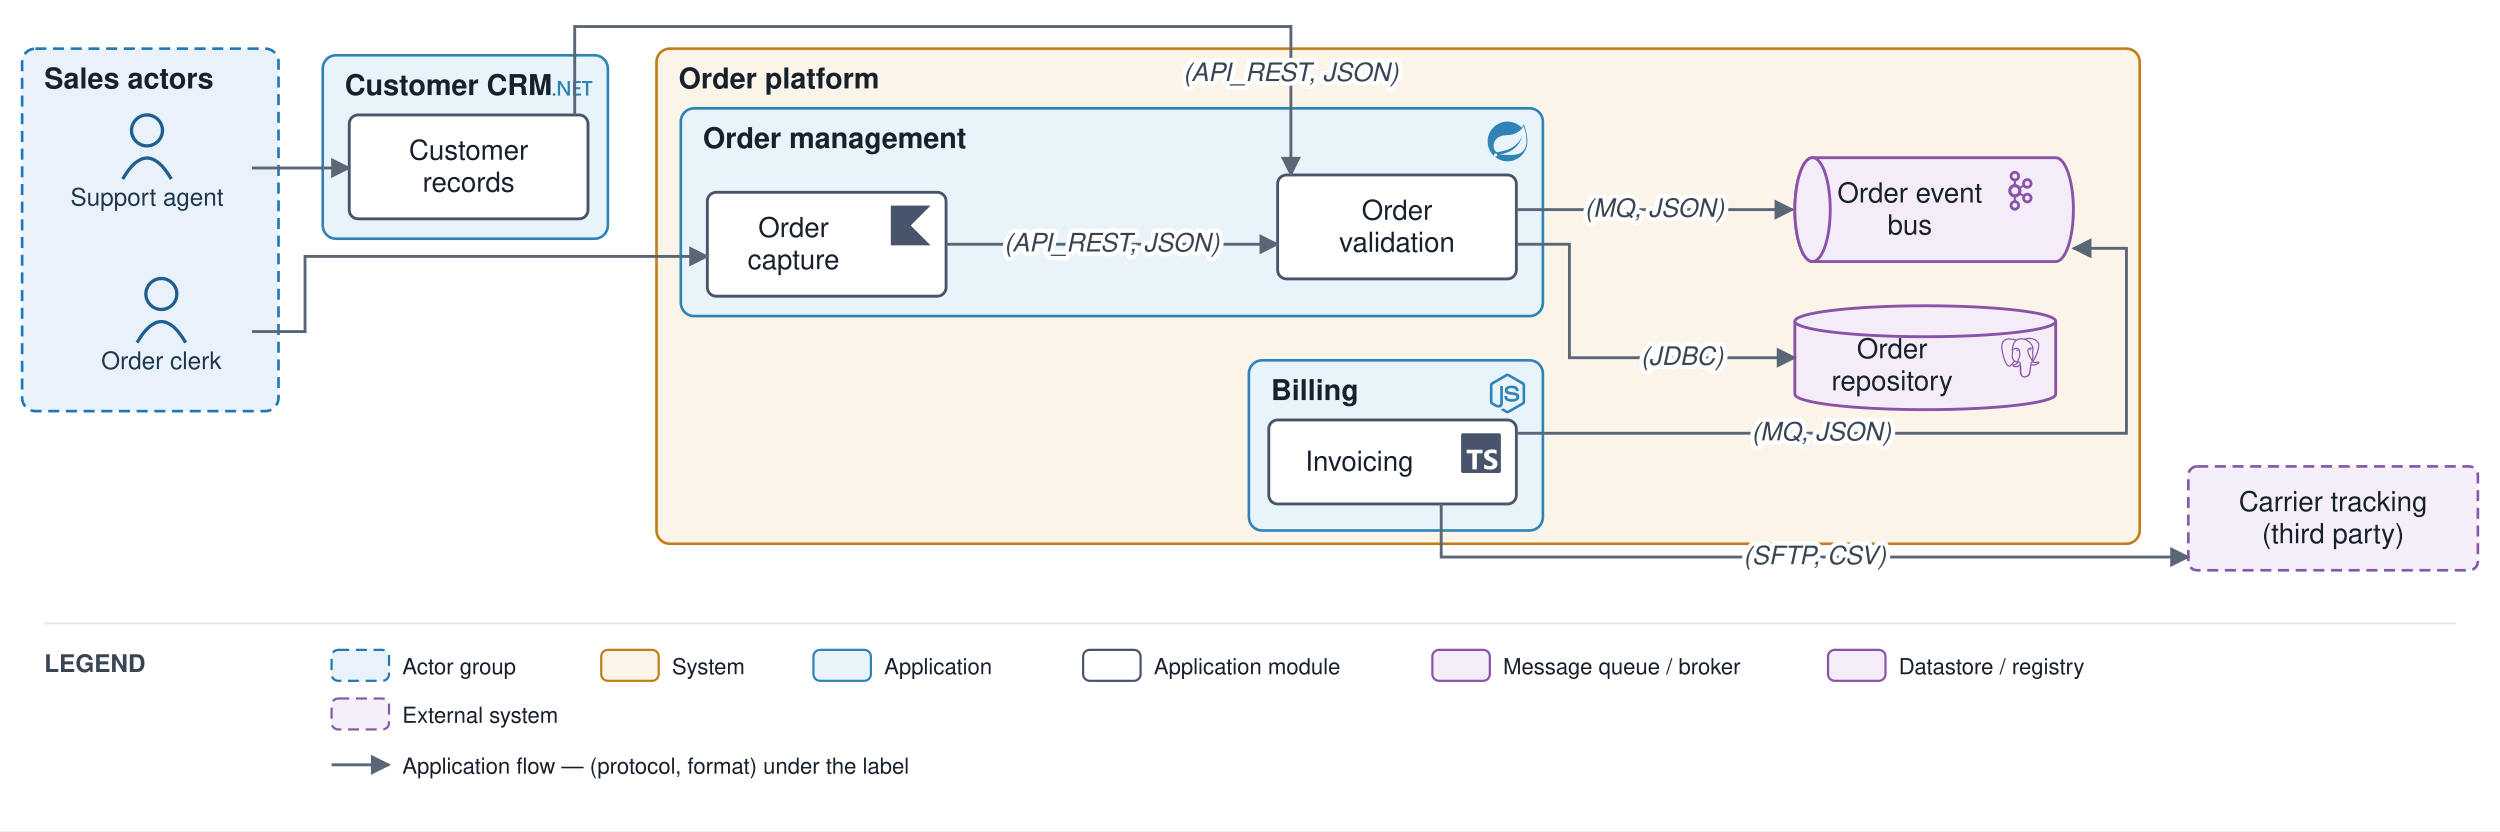
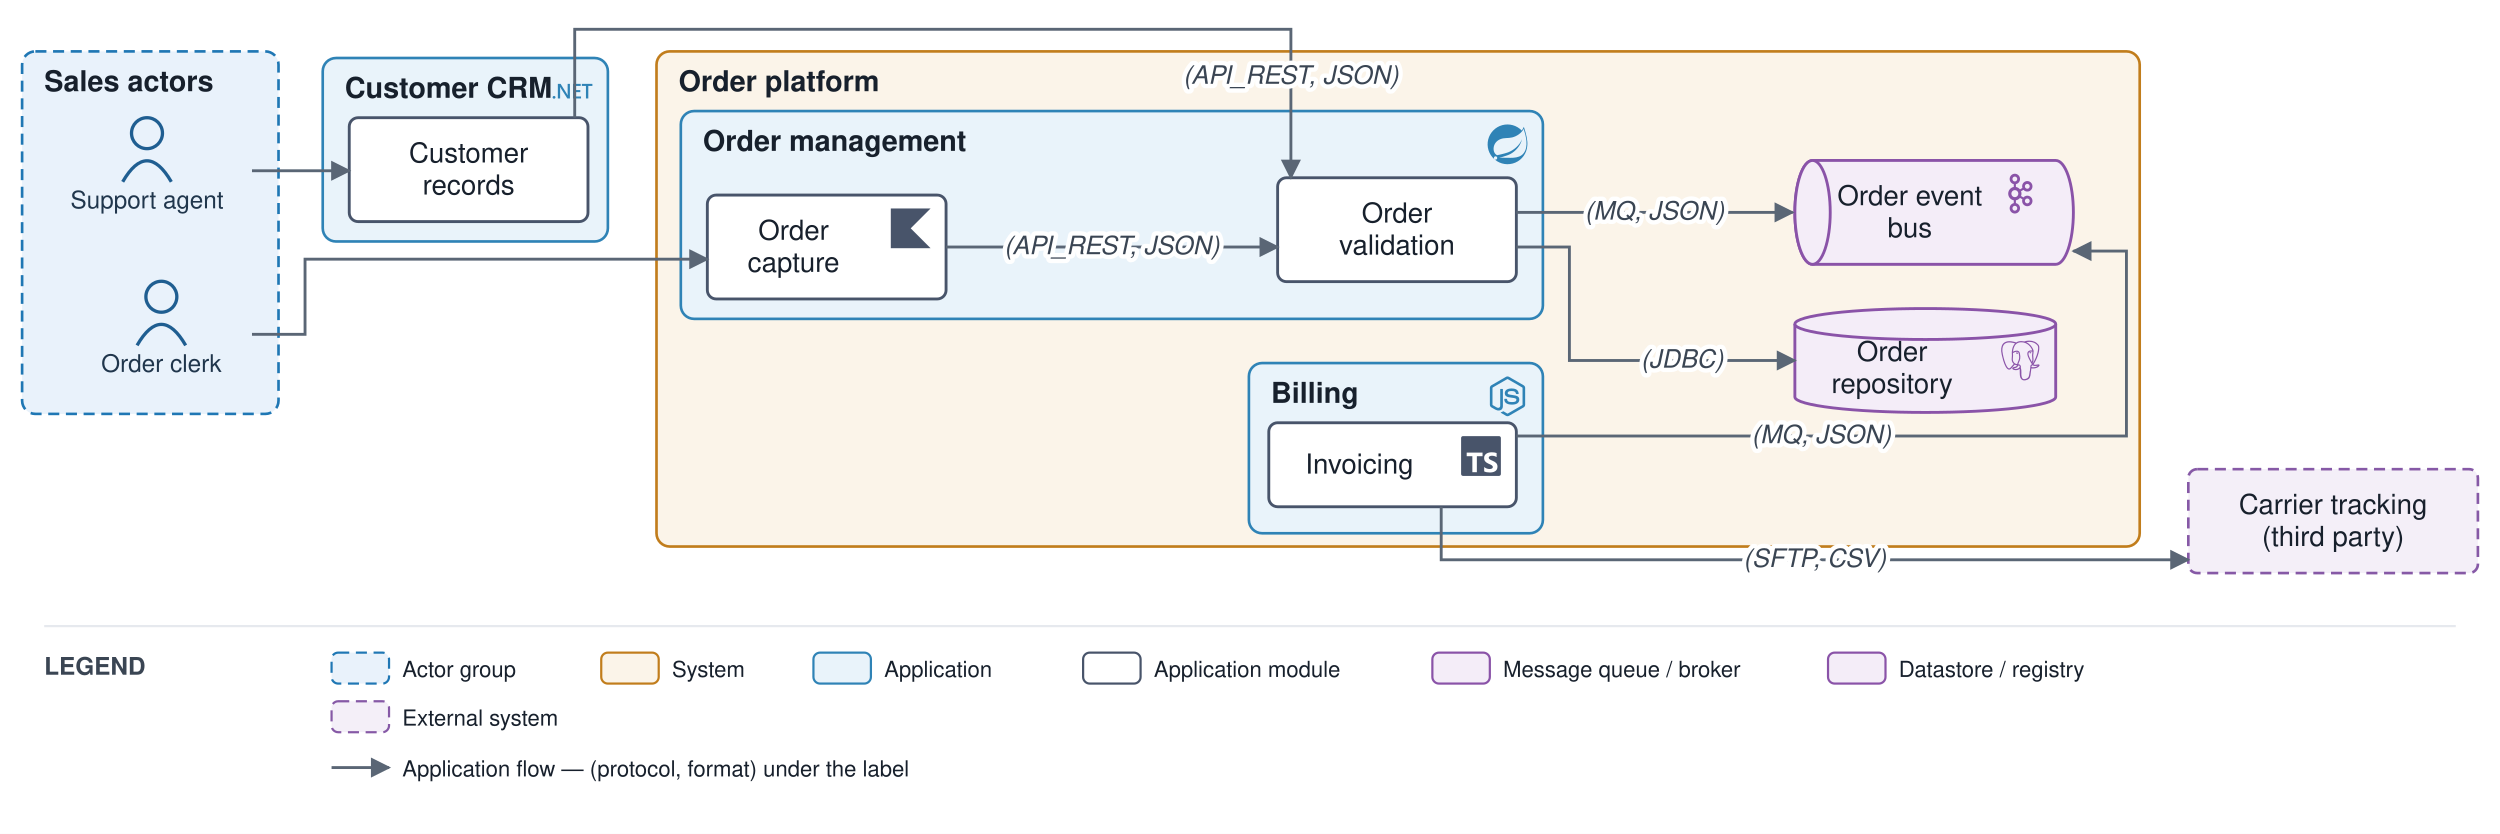
- <svg xmlns="http://www.w3.org/2000/svg" viewBox="0 0 1131 376" font-family="Helvetica,Arial,sans-serif">
+ <svg xmlns="http://www.w3.org/2000/svg" viewBox="0 0 1131 377.25" font-family="Helvetica,Arial,sans-serif">
  <defs>
    <marker id="arr" viewBox="0 0 10 10" refX="9" refY="5" markerWidth="7" markerHeight="7" orient="auto-start-reverse">
      <path d="M0,0 L10,5 L0,10 z" fill="#5a6675" />
    </marker>
  </defs>
-   <rect width="1131" height="376" fill="#ffffff" />
-   <rect x="10" y="22" width="116" height="164" rx="6" fill="#e9f2fb" stroke="#1f77b4" stroke-width="1.2" stroke-dasharray="5 3" />
-   <text x="20" y="40" font-size="13" font-weight="bold" fill="#17202c">Sales actors</text>
-   <rect x="297" y="22" width="671" height="224" rx="6" fill="#fbf4e9" stroke="#c17d1c" stroke-width="1.2" />
-   <text x="307" y="40" font-size="13" font-weight="bold" fill="#17202c">Order platform</text>
-   <rect x="308" y="49" width="390" height="94" rx="6" fill="#e9f3fa" stroke="#2f83b6" stroke-width="1.2" />
-   <text x="318" y="67" font-size="13" font-weight="bold" fill="#17202c">Order management</text>
-   <g transform="translate(673 55) scale(0.75)" fill="#2f83b6">
+   <rect width="1131" height="377.25" fill="#ffffff" />
+   <rect x="10" y="23.25" width="116" height="164" rx="6" fill="#e9f2fb" stroke="#1f77b4" stroke-width="1.2" stroke-dasharray="5 3" />
+   <text x="20" y="41.25" font-size="13" font-weight="bold" fill="#17202c">Sales actors</text>
+   <rect x="297" y="23.25" width="671" height="224" rx="6" fill="#fbf4e9" stroke="#c17d1c" stroke-width="1.2" />
+   <text x="307" y="41.25" font-size="13" font-weight="bold" fill="#17202c">Order platform</text>
+   <rect x="308" y="50.25" width="390" height="94" rx="6" fill="#e9f3fa" stroke="#2f83b6" stroke-width="1.2" />
+   <text x="318" y="68.25" font-size="13" font-weight="bold" fill="#17202c">Order management</text>
+   <g transform="translate(673 56.3) scale(0.75)" fill="#2f83b6">
    <path d="M21.854 1.416a10.45 10.45 0 0 1-1.284 2.247A11.967 11.967 0 1 0 3.852 20.776l.445.395a11.954 11.954 0 0 0 19.632-8.297c.346-3.013-.568-6.865-2.074-11.458zM5.58 20.875a1.017 1.017 0 1 1-.148-1.432 1.04 1.04 0 0 1 .148 1.432zm16.199-3.581c-2.938 3.926-9.26 2.593-13.285 2.79 0 0-.716.049-1.432.148 0 0 .272-.123.617-.247 2.84-.988 4.173-1.185 5.902-2.074 3.235-1.655 6.47-5.284 7.112-9.038-1.235 3.605-4.988 6.717-8.396 7.976-2.346.864-6.569 1.704-6.569 1.704l-.173-.099c-2.865-1.408-2.963-7.63 2.272-9.631 2.297-.889 4.47-.395 6.964-.988 2.642-.617 5.704-2.593 6.939-5.186 1.383 4.173 3.062 10.643.049 14.643z" />
  </g>
-   <rect x="565" y="163" width="133" height="77" rx="6" fill="#e9f3fa" stroke="#2f83b6" stroke-width="1.2" />
-   <text x="575" y="181" font-size="13" font-weight="bold" fill="#17202c">Billing</text>
-   <g transform="translate(673 169) scale(0.75)" fill="#2f83b6">
+   <rect x="565" y="164.25" width="133" height="77" rx="6" fill="#e9f3fa" stroke="#2f83b6" stroke-width="1.2" />
+   <text x="575" y="182.25" font-size="13" font-weight="bold" fill="#17202c">Billing</text>
+   <g transform="translate(673 170.3) scale(0.75)" fill="#2f83b6">
    <path d="M11.998,24c-0.321,0-0.641-0.084-0.922-0.247l-2.936-1.737c-0.438-0.245-0.224-0.332-0.08-0.383 c0.585-0.203,0.703-0.25,1.328-0.604c0.065-0.037,0.151-0.023,0.218,0.017l2.256,1.339c0.082,0.045,0.197,0.045,0.272,0l8.795-5.076 c0.082-0.047,0.134-0.141,0.134-0.238V6.921c0-0.099-0.053-0.192-0.137-0.242l-8.791-5.072c-0.081-0.047-0.189-0.047-0.271,0 L3.075,6.68C2.99,6.729,2.936,6.825,2.936,6.921v10.15c0,0.097,0.054,0.189,0.139,0.235l2.409,1.392 c1.307,0.654,2.108-0.116,2.108-0.89V7.787c0-0.142,0.114-0.253,0.256-0.253h1.115c0.139,0,0.255,0.112,0.255,0.253v10.021 c0,1.745-0.95,2.745-2.604,2.745c-0.508,0-0.909,0-2.026-0.551L2.28,18.675c-0.57-0.329-0.922-0.945-0.922-1.604V6.921 c0-0.659,0.353-1.275,0.922-1.603l8.795-5.082c0.557-0.315,1.296-0.315,1.848,0l8.794,5.082c0.57,0.329,0.924,0.944,0.924,1.603 v10.15c0,0.659-0.354,1.273-0.924,1.604l-8.794,5.078C12.643,23.916,12.324,24,11.998,24z M19.099,13.993 c0-1.9-1.284-2.406-3.987-2.763c-2.731-0.361-3.009-0.548-3.009-1.187c0-0.528,0.235-1.233,2.258-1.233 c1.807,0,2.473,0.389,2.747,1.607c0.024,0.115,0.129,0.199,0.247,0.199h1.141c0.071,0,0.138-0.031,0.186-0.081 c0.048-0.054,0.074-0.123,0.067-0.196c-0.177-2.098-1.571-3.076-4.388-3.076c-2.508,0-4.004,1.058-4.004,2.833 c0,1.925,1.488,2.457,3.895,2.695c2.88,0.282,3.103,0.703,3.103,1.269c0,0.983-0.789,1.402-2.642,1.402 c-2.327,0-2.839-0.584-3.011-1.742c-0.02-0.124-0.126-0.215-0.253-0.215h-1.137c-0.141,0-0.254,0.112-0.254,0.253 c0,1.482,0.806,3.248,4.655,3.248C17.501,17.007,19.099,15.91,19.099,13.993z" />
  </g>
-   <rect x="146" y="25" width="129" height="83" rx="6" fill="#e9f3fa" stroke="#2f83b6" stroke-width="1.2" />
-   <text x="156" y="43" font-size="13" font-weight="bold" fill="#17202c">Customer CRM</text>
-   <g transform="translate(250 31) scale(0.75)" fill="#2f83b6">
+   <rect x="146" y="26.25" width="129" height="83" rx="6" fill="#e9f3fa" stroke="#2f83b6" stroke-width="1.2" />
+   <text x="156" y="44.25" font-size="13" font-weight="bold" fill="#17202c">Customer CRM</text>
+   <g transform="translate(250 32.3) scale(0.75)" fill="#2f83b6">
    <path d="M24 8.77h-2.468v7.565h-1.425V8.77h-2.462V7.53H24zm-6.852 7.565h-4.821V7.53h4.63v1.24h-3.205v2.494h2.953v1.234h-2.953v2.604h3.396zm-6.708 0H8.882L4.78 9.863a2.896 2.896 0 0 1-.258-.51h-.036c.032.189.048.592.048 1.21v5.772H3.157V7.53h1.659l3.965 6.32c.167.261.275.442.323.54h.024c-.04-.233-.06-.629-.06-1.185V7.529h1.372zm-8.703-.693a.868.829 0 0 1-.869.829.868.829 0 0 1-.868-.83.868.829 0 0 1 .868-.828.868.829 0 0 1 .869.829Z" />
  </g>
-   <circle cx="73" cy="133" r="7" fill="none" stroke="#1f5e91" stroke-width="1.5" />
-   <path d="M 62 155 q 11 -19 22 0" fill="none" stroke="#1f5e91" stroke-width="1.5" />
-   <text x="73" y="167" font-size="11" text-anchor="middle" fill="#20364c">Order clerk</text>
-   <circle cx="66.5" cy="59" r="7" fill="none" stroke="#1f5e91" stroke-width="1.5" />
-   <path d="M 55.5 81 q 11 -19 22 0" fill="none" stroke="#1f5e91" stroke-width="1.5" />
-   <text x="66.5" y="93" font-size="11" text-anchor="middle" fill="#20364c">Support agent</text>
-   <rect x="320" y="87" width="108" height="47" rx="4" fill="#ffffff" stroke="#48546a" stroke-width="1.3" />
-   <g transform="translate(403 93) scale(0.75)" fill="#48546a">
+   <circle cx="73" cy="134.25" r="7" fill="none" stroke="#1f5e91" stroke-width="1.5" />
+   <path d="M 62 156.25 q 11 -19 22 0" fill="none" stroke="#1f5e91" stroke-width="1.5" />
+   <text x="73" y="168.25" font-size="11" text-anchor="middle" fill="#20364c">Order clerk</text>
+   <circle cx="66.5" cy="60.25" r="7" fill="none" stroke="#1f5e91" stroke-width="1.5" />
+   <path d="M 55.5 82.25 q 11 -19 22 0" fill="none" stroke="#1f5e91" stroke-width="1.5" />
+   <text x="66.5" y="94.25" font-size="11" text-anchor="middle" fill="#20364c">Support agent</text>
+   <rect x="320" y="88.25" width="108" height="47" rx="4" fill="#ffffff" stroke="#48546a" stroke-width="1.3" />
+   <g transform="translate(403 94.3) scale(0.75)" fill="#48546a">
    <path d="M24 24H0V0h24L12 12Z" />
  </g>
-   <text x="359" y="107.25" font-size="12.5" text-anchor="middle" fill="#17202c">Order</text>
-   <text x="359" y="121.75" font-size="12.5" text-anchor="middle" fill="#17202c">capture</text>
-   <rect x="578" y="79.167" width="108" height="47" rx="4" fill="#ffffff" stroke="#48546a" stroke-width="1.3" />
-   <text x="632" y="99.417" font-size="12.5" text-anchor="middle" fill="#17202c">Order</text>
-   <text x="632" y="113.917" font-size="12.5" text-anchor="middle" fill="#17202c">validation</text>
-   <rect x="574" y="190" width="112" height="38" rx="4" fill="#ffffff" stroke="#48546a" stroke-width="1.3" />
-   <g transform="translate(661 196) scale(0.75)" fill="#48546a">
+   <text x="359" y="108.5" font-size="12.5" text-anchor="middle" fill="#17202c">Order</text>
+   <text x="359" y="123" font-size="12.5" text-anchor="middle" fill="#17202c">capture</text>
+   <rect x="578" y="80.417" width="108" height="47" rx="4" fill="#ffffff" stroke="#48546a" stroke-width="1.3" />
+   <text x="632" y="100.667" font-size="12.5" text-anchor="middle" fill="#17202c">Order</text>
+   <text x="632" y="115.167" font-size="12.5" text-anchor="middle" fill="#17202c">validation</text>
+   <rect x="574" y="191.25" width="112" height="38" rx="4" fill="#ffffff" stroke="#48546a" stroke-width="1.3" />
+   <g transform="translate(661 197.3) scale(0.75)" fill="#48546a">
    <path d="M1.125 0C.502 0 0 .502 0 1.125v21.75C0 23.498.502 24 1.125 24h21.75c.623 0 1.125-.502 1.125-1.125V1.125C24 .502 23.498 0 22.875 0zm17.363 9.75c.612 0 1.154.037 1.627.111a6.38 6.38 0 0 1 1.306.34v2.458a3.95 3.95 0 0 0-.643-.361 5.093 5.093 0 0 0-.717-.26 5.453 5.453 0 0 0-1.426-.2c-.3 0-.573.028-.819.086a2.1 2.1 0 0 0-.623.242c-.17.104-.3.229-.393.374a.888.888 0 0 0-.14.49c0 .196.053.373.156.529.104.156.252.304.443.444s.423.276.696.41c.273.135.582.274.926.416.47.197.892.407 1.266.628.374.222.695.473.963.753.268.279.472.598.614.957.142.359.214.776.214 1.253 0 .657-.125 1.21-.373 1.656a3.033 3.033 0 0 1-1.012 1.085 4.38 4.38 0 0 1-1.487.596c-.566.12-1.163.18-1.79.18a9.916 9.916 0 0 1-1.84-.164 5.544 5.544 0 0 1-1.512-.493v-2.63a5.033 5.033 0 0 0 3.237 1.2c.333 0 .624-.03.872-.09.249-.06.456-.144.623-.25.166-.108.29-.234.373-.38a1.023 1.023 0 0 0-.074-1.089 2.12 2.12 0 0 0-.537-.5 5.597 5.597 0 0 0-.807-.444 27.72 27.72 0 0 0-1.007-.436c-.918-.383-1.602-.852-2.053-1.405-.45-.553-.676-1.222-.676-2.005 0-.614.123-1.141.369-1.582.246-.441.58-.804 1.004-1.089a4.494 4.494 0 0 1 1.47-.629 7.536 7.536 0 0 1 1.77-.201zm-15.113.188h9.563v2.166H9.506v9.646H6.789v-9.646H3.375z" />
  </g>
-   <text x="615" y="213" font-size="12.5" text-anchor="middle" fill="#17202c">Invoicing</text>
-   <path d="M 820 71.333 h 110 a 8 23.5 0 0 1 0 47 h -110 a 8 23.5 0 0 1 0 -47" fill="#f4edf8" stroke="#8a53a8" stroke-width="1.3" />
-   <ellipse cx="820" cy="94.833" rx="8" ry="23.5" fill="#f4edf8" stroke="#8a53a8" stroke-width="1.3" />
-   <g transform="translate(905 77.3) scale(0.75)" fill="#8a53a8">
+   <text x="615" y="214.25" font-size="12.5" text-anchor="middle" fill="#17202c">Invoicing</text>
+   <path d="M 820 72.583 h 110 a 8 23.5 0 0 1 0 47 h -110 a 8 23.5 0 0 1 0 -47" fill="#f4edf8" stroke="#8a53a8" stroke-width="1.3" />
+   <ellipse cx="820" cy="96.083" rx="8" ry="23.5" fill="#f4edf8" stroke="#8a53a8" stroke-width="1.3" />
+   <g transform="translate(905 78.6) scale(0.75)" fill="#8a53a8">
    <path d="M9.71 2.136a1.43 1.43 0 0 0-2.047 0h-.007a1.48 1.48 0 0 0-.421 1.042c0 .41.161.777.422 1.039l.007.007c.257.264.616.426 1.019.426.404 0 .766-.162 1.027-.426l.003-.007c.261-.262.421-.629.421-1.039 0-.408-.159-.777-.421-1.042H9.71zM8.683 22.295c.404 0 .766-.167 1.027-.429l.003-.008c.261-.261.421-.631.421-1.036 0-.41-.159-.778-.421-1.044H9.71a1.42 1.42 0 0 0-1.027-.432 1.4 1.4 0 0 0-1.02.432h-.007c-.26.266-.422.634-.422 1.044 0 .406.161.775.422 1.036l.007.008c.258.262.617.429 1.02.429zm7.89-4.462c.359-.096.683-.33.882-.684l.027-.052a1.47 1.47 0 0 0 .114-1.067 1.454 1.454 0 0 0-.675-.896l-.021-.014a1.425 1.425 0 0 0-1.078-.132c-.36.091-.684.335-.881.686-.2.349-.241.75-.146 1.119.099.363.33.691.675.896h.002c.346.203.737.239 1.101.144zm-6.405-7.342a2.083 2.083 0 0 0-1.485-.627c-.58 0-1.103.242-1.482.627-.378.385-.612.916-.612 1.507s.233 1.124.612 1.514a2.08 2.08 0 0 0 2.967 0c.379-.39.612-.923.612-1.514s-.233-1.122-.612-1.507zm-.835-2.51c.843.141 1.6.552 2.178 1.144h.004c.092.093.182.196.265.299l1.446-.851a3.176 3.176 0 0 1-.047-1.808 3.149 3.149 0 0 1 1.456-1.926l.025-.016a3.062 3.062 0 0 1 2.345-.306c.77.21 1.465.721 1.898 1.482v.002c.431.757.518 1.626.313 2.408a3.145 3.145 0 0 1-1.456 1.928l-.198.118h-.02a3.095 3.095 0 0 1-2.154.201 3.127 3.127 0 0 1-1.514-.944l-1.444.848a4.162 4.162 0 0 1 0 2.879l1.444.846c.413-.47.939-.789 1.514-.944a3.041 3.041 0 0 1 2.371.319l.048.023v.002a3.17 3.17 0 0 1 1.408 1.906 3.215 3.215 0 0 1-.313 2.405l-.026.053-.003-.005a3.147 3.147 0 0 1-1.867 1.436 3.096 3.096 0 0 1-2.371-.318v-.006a3.156 3.156 0 0 1-1.456-1.927 3.175 3.175 0 0 1 .047-1.805l-1.446-.848a3.905 3.905 0 0 1-.265.294l-.004.005a3.938 3.938 0 0 1-2.178 1.138v1.699a3.09 3.09 0 0 1 1.56.862l.002.004c.565.572.914 1.368.914 2.243 0 .873-.35 1.664-.914 2.239l-.002.009a3.1 3.1 0 0 1-2.21.931 3.1 3.1 0 0 1-2.206-.93h-.002v-.009a3.186 3.186 0 0 1-.916-2.239c0-.875.35-1.672.916-2.243v-.004h.002a3.1 3.1 0 0 1 1.558-.862v-1.699a3.926 3.926 0 0 1-2.176-1.138l-.006-.005a4.098 4.098 0 0 1-1.173-2.874c0-1.122.452-2.136 1.173-2.872h.006a3.947 3.947 0 0 1 2.176-1.144V6.289a3.137 3.137 0 0 1-1.558-.864h-.002v-.004a3.192 3.192 0 0 1-.916-2.243c0-.871.35-1.669.916-2.243l.002-.002A3.084 3.084 0 0 1 8.683 0c.861 0 1.641.355 2.21.932v.002h.002c.565.574.914 1.372.914 2.243 0 .876-.35 1.667-.914 2.243l-.002.005a3.142 3.142 0 0 1-1.56.864v1.692zm8.121-1.129l-.012-.019a1.452 1.452 0 0 0-.87-.668 1.43 1.43 0 0 0-1.103.146h.002c-.347.2-.58.529-.677.896-.095.365-.054.768.146 1.119l.007.009c.2.347.519.579.874.673.357.103.755.059 1.098-.144l.019-.009a1.47 1.47 0 0 0 .657-.885 1.493 1.493 0 0 0-.141-1.118" />
  </g>
-   <text x="864" y="91.583" font-size="12.5" text-anchor="middle" fill="#17202c">Order event</text>
-   <text x="864" y="106.083" font-size="12.5" text-anchor="middle" fill="#17202c">bus</text>
-   <path d="M 812 145.333 v 33 a 59 7 0 0 0 118 0 v -33" fill="#f4edf8" stroke="#8a53a8" stroke-width="1.3" />
-   <ellipse cx="871" cy="145.333" rx="59" ry="7" fill="#f4edf8" stroke="#8a53a8" stroke-width="1.3" />
-   <g transform="translate(905 152.8) scale(0.75)" fill="#8a53a8">
+   <text x="864" y="92.833" font-size="12.5" text-anchor="middle" fill="#17202c">Order event</text>
+   <text x="864" y="107.333" font-size="12.5" text-anchor="middle" fill="#17202c">bus</text>
+   <path d="M 812 146.583 v 33 a 59 7 0 0 0 118 0 v -33" fill="#f4edf8" stroke="#8a53a8" stroke-width="1.3" />
+   <ellipse cx="871" cy="146.583" rx="59" ry="7" fill="#f4edf8" stroke="#8a53a8" stroke-width="1.3" />
+   <g transform="translate(905 154.1) scale(0.75)" fill="#8a53a8">
    <path d="M23.559 14.723a.527.527 0 0 0-.056-.119c-.139-.263-.477-.342-1.007-.232-1.653.341-2.293.131-2.526-.019 1.342-2.048 2.445-4.522 3.041-6.83.271-1.051.798-3.524.122-4.732a1.564 1.564 0 0 0-.151-.235C21.693.909 19.801.025 17.51.001c-1.495-.016-2.771.346-3.116.479a9.449 9.449 0 0 0-.516-.082 8.044 8.044 0 0 0-1.311-.128c-1.182-.018-2.204.264-3.05.841-.857-.321-4.789-1.645-7.222.079C.936 2.153.309 3.873.43 6.304c.041.818.507 3.334 1.242 5.744.46 1.506.939 2.702 1.433 3.582.553.994 1.126 1.593 1.714 1.79.447.149 1.133.144 1.858-.728.801-.964 1.59-1.826 1.945-2.207.435.235.906.362 1.39.377a.057.057 0 0 0 0.0.004 11.031 11.031 0 0 0-.247.305c-.339.43-.409.52-1.5.744-.31.064-1.134.234-1.146.811-.003.122.033.231.092.327.227.423.922.61 1.015.633 1.335.334 2.504.092 3.371-.679-.017 2.231.077 4.417.345 5.087.221.553.762 1.905 2.469 1.904.251 0 .526-.029.83-.094 1.782-.382 2.556-1.17 2.855-2.906.15-.871.402-2.875.539-4.101.017-.07.036-.121.057-.136.001-.001.07-.047.427.031a.367.367 0 0 0 .044.007l.254.022.015.001c.847.038 1.911-.143 2.531-.431.644-.299 1.806-1.032 1.595-1.67zM2.371 11.877c-.744-2.436-1.178-4.885-1.212-5.572-.109-2.171.417-3.683 1.562-4.493 1.837-1.299 4.84-.541 6.108-.13-.003.003-.007.006-.01.009-2.024 2.044-1.976 5.536-1.971 5.75-0.0.082.007.199.016.359.035.587.1 1.68-.073 2.918-.161 1.15.194 2.276.973 3.089.081.084.165.163.252.237-.347.371-1.1 1.193-1.903 2.158-.568.682-.96.552-1.089.509-.392-.131-.813-.587-1.238-1.322-.48-.839-.964-2.032-1.415-3.513zm6.007 5.087c-.171-.043-.327-.113-.432-.177.089-.039.237-.09.483-.141 1.283-.264 1.482-.451 1.914-1.0.099-.126.212-.269.367-.443a.355.355 0 0 0 .074-.13c.171-.151.272-.11.437-.042.156.065.308.26.369.475.029.102.062.294-.045.444-.904 1.266-2.222 1.249-3.168 1.013zm2.094-3.988-.052.141c-.133.357-.257.688-.333 1.003-.667-.002-1.317-.287-1.81-.802-.628-.655-.913-1.566-.782-2.5.183-1.308.115-2.447.079-3.059-.005-.086-.009-.161-.012-.22.296-.262 1.666-.996 2.643-.772.446.102.718.406.831.928.585 2.704.077 3.831-.33 4.736-.084.187-.163.363-.231.545zm7.364 4.572c-.017.177-.036.376-.062.596l-.146.438a.355.355 0 0 0-.018.108c-.006.475-.054.649-.115.869-.063.229-.135.489-.179 1.058-.11 1.414-.878 2.227-2.417 2.557-1.516.325-1.784-.497-2.021-1.222a6.582 6.582 0 0 0-.077-.227c-.215-.586-.191-1.412-.157-2.555.017-.561-.025-1.901-.33-2.646.004-.293.011-.591.019-.892a.353.353 0 0 0-.015-.113 1.493 1.493 0 0 0-.044-.208c-.123-.428-.421-.787-.78-.935-.142-.059-.404-.167-.718-.087.067-.276.183-.588.309-.925l.053-.142c.059-.16.134-.326.213-.501.426-.948 1.011-2.245.377-5.177-.237-1.098-1.03-1.634-2.232-1.51-.721.075-1.38.365-1.709.532a5.672 5.672 0 0 0-.196.104c.092-1.106.439-3.174 1.736-4.482a4.031 4.031 0 0 1 .303-.276.353.353 0 0 0 .145-.064c.752-.571 1.694-.851 2.802-.833.409.007.802.034 1.174.081 1.939.354 3.244 1.447 4.036 2.383.814.962 1.255 1.931 1.431 2.454-1.323-.135-2.223.127-2.68.779-.993 1.419.543 4.173 1.281 5.496.135.243.252.452.289.541.24.583.551.971.779 1.255.07.087.137.171.189.245-.401.116-1.121.383-1.055 1.717-.012.156-.042.447-.083.815-.046.208-.07.46-.099.766zm.89-1.621c-.041-.832.269-.918.597-1.01a2.857 2.857 0 0 0 .135-.041 1.202 1.202 0 0 0 .134.103c.57.377 1.582.421 3.007.134-.202.177-.519.399-.953.601-.41.19-1.096.333-1.747.364-.72.034-1.086-.081-1.172-.151zm.57-9.271c-.006.351-.054.669-.105 1.002-.055.358-.112.727-.126 1.176-.014.437.04.891.093 1.33.107.887.216 1.8-.207 2.701a3.527 3.527 0 0 1-.188-.386c-.053-.128-.167-.333-.325-.616-.616-1.104-2.057-3.69-1.319-4.745.38-.543 1.341-.566 2.178-.463zm.228 7.014a12.376 12.376 0 0 0-.085-.107l-.035-.044c.726-1.2.584-2.386.458-3.438-.052-.432-.101-.84-.088-1.223.013-.406.067-.754.118-1.091.064-.415.129-.844.111-1.351.013-.053.019-.116.012-.19-.046-.485-.6-1.938-1.729-3.253-.608-.707-1.49-1.497-2.689-2.039.525-.107 1.233-.203 2.024-.186 2.051.046 3.675.814 4.824 2.282a.908.908 0 0 1 .067.1c.723 1.356-.276 6.275-2.987 10.54zm-8.817-6.116c-.025.179-.309.422-.621.422a.582.582 0 0 1-.081-.006c-.187-.026-.377-.144-.506-.316-.046-.06-.12-.178-.105-.284.005-.04.026-.099.092-.149.118-.089.352-.123.61-.087.316.044.643.194.611.419zm7.931-.411c.011.079-.049.201-.153.31-.068.072-.212.196-.408.223a.546.546 0 0 1-.075.005c-.293 0-.541-.234-.561-.372-.024-.176.264-.311.561-.352.297-.041.611.009.636.185z" />
  </g>
-   <text x="856" y="162.083" font-size="12.5" text-anchor="middle" fill="#17202c">Order</text>
-   <text x="856" y="176.583" font-size="12.5" text-anchor="middle" fill="#17202c">repository</text>
-   <rect x="158" y="52" width="108" height="47" rx="4" fill="#ffffff" stroke="#48546a" stroke-width="1.3" />
-   <text x="212" y="72.25" font-size="12.5" text-anchor="middle" fill="#17202c">Customer</text>
-   <text x="212" y="86.75" font-size="12.5" text-anchor="middle" fill="#17202c">records</text>
-   <rect x="990" y="211" width="131" height="47" rx="4" fill="#f4eff8" stroke="#8659a6" stroke-width="1.2" stroke-dasharray="5 3" />
-   <text x="1055.5" y="231.25" font-size="12.5" text-anchor="middle" fill="#17202c">Carrier tracking</text>
-   <text x="1055.5" y="245.75" font-size="12.5" text-anchor="middle" fill="#17202c">(third party)</text>
-   <path d="M 114 150 L 138 150 L 138 116 L 320 116" fill="none" stroke="#5a6675" stroke-width="1.3" marker-end="url(#arr)" />
-   <path d="M 114 76 L 158 76" fill="none" stroke="#5a6675" stroke-width="1.3" marker-end="url(#arr)" />
-   <path d="M 428 110.5 L 578 110.5" fill="none" stroke="#5a6675" stroke-width="1.3" marker-end="url(#arr)" />
-   <path d="M 686 110.5 L 710 110.5 L 710 161.833 L 812 161.833" fill="none" stroke="#5a6675" stroke-width="1.3" marker-end="url(#arr)" />
-   <path d="M 686 94.833 L 811 94.833" fill="none" stroke="#5a6675" stroke-width="1.3" marker-end="url(#arr)" />
-   <path d="M 686 196 L 962 196 L 962 112.333 L 938 112.333" fill="none" stroke="#5a6675" stroke-width="1.3" marker-end="url(#arr)" />
-   <path d="M 260 52 L 260 12 L 584 12 L 584 79.167" fill="none" stroke="#5a6675" stroke-width="1.3" marker-end="url(#arr)" />
-   <path d="M 652 228 L 652 252 L 990 252" fill="none" stroke="#5a6675" stroke-width="1.3" marker-end="url(#arr)" />
-   <text x="503" y="113.75" font-size="11.5" text-anchor="middle" fill="#3a4553" font-style="italic" stroke="#ffffff" stroke-width="4" paint-order="stroke" stroke-linejoin="round">(API_REST, JSON)</text>
-   <text x="761" y="165.083" font-size="11.5" text-anchor="middle" fill="#3a4553" font-style="italic" stroke="#ffffff" stroke-width="4" paint-order="stroke" stroke-linejoin="round">(JDBC)</text>
-   <text x="748.5" y="98.083" font-size="11.5" text-anchor="middle" fill="#3a4553" font-style="italic" stroke="#ffffff" stroke-width="4" paint-order="stroke" stroke-linejoin="round">(MQ, JSON)</text>
-   <text x="824" y="199.25" font-size="11.5" text-anchor="middle" fill="#3a4553" font-style="italic" stroke="#ffffff" stroke-width="4" paint-order="stroke" stroke-linejoin="round">(MQ, JSON)</text>
-   <text x="584" y="36.667" font-size="11.5" text-anchor="middle" fill="#3a4553" font-style="italic" stroke="#ffffff" stroke-width="4" paint-order="stroke" stroke-linejoin="round">(API_REST, JSON)</text>
-   <text x="821" y="255.25" font-size="11.5" text-anchor="middle" fill="#3a4553" font-style="italic" stroke="#ffffff" stroke-width="4" paint-order="stroke" stroke-linejoin="round">(SFTP, CSV)</text>
-   <line x1="20" y1="282" x2="1111" y2="282" stroke="#e6e9ee" stroke-width="1" />
-   <text x="20" y="304" font-size="11" font-weight="bold" fill="#3a4553">LEGEND</text>
-   <rect x="150" y="294" width="26" height="14" rx="3" fill="#e9f2fb" stroke="#1f77b4" stroke-dasharray="5 3" />
-   <text x="182" y="305" font-size="10" fill="#17202c">Actor group</text>
-   <rect x="272" y="294" width="26" height="14" rx="3" fill="#fbf4e9" stroke="#c17d1c" />
-   <text x="304" y="305" font-size="10" fill="#17202c">System</text>
-   <rect x="368" y="294" width="26" height="14" rx="3" fill="#e9f3fa" stroke="#2f83b6" />
-   <text x="400" y="305" font-size="10" fill="#17202c">Application</text>
-   <rect x="490" y="294" width="26" height="14" rx="3" fill="#ffffff" stroke="#48546a" />
-   <text x="522" y="305" font-size="10" fill="#17202c">Application module</text>
-   <rect x="648" y="294" width="26" height="14" rx="3" fill="#f4edf8" stroke="#8a53a8" />
-   <text x="680" y="305" font-size="10" fill="#17202c">Message queue / broker</text>
-   <rect x="827" y="294" width="26" height="14" rx="3" fill="#f4edf8" stroke="#8a53a8" />
-   <text x="859" y="305" font-size="10" fill="#17202c">Datastore / registry</text>
-   <rect x="150" y="316" width="26" height="14" rx="3" fill="#f4eff8" stroke="#8659a6" stroke-dasharray="5 3" />
-   <text x="182" y="327" font-size="10" fill="#17202c">External system</text>
-   <line x1="150" y1="346" x2="176" y2="346" stroke="#5a6675" stroke-width="1.3" marker-end="url(#arr)" />
-   <text x="182" y="350" font-size="10" fill="#17202c">Application flow — (protocol, format) under the label</text>
+   <text x="856" y="163.333" font-size="12.5" text-anchor="middle" fill="#17202c">Order</text>
+   <text x="856" y="177.833" font-size="12.5" text-anchor="middle" fill="#17202c">repository</text>
+   <rect x="158" y="53.25" width="108" height="47" rx="4" fill="#ffffff" stroke="#48546a" stroke-width="1.3" />
+   <text x="212" y="73.5" font-size="12.5" text-anchor="middle" fill="#17202c">Customer</text>
+   <text x="212" y="88" font-size="12.5" text-anchor="middle" fill="#17202c">records</text>
+   <rect x="990" y="212.25" width="131" height="47" rx="4" fill="#f4eff8" stroke="#8659a6" stroke-width="1.2" stroke-dasharray="5 3" />
+   <text x="1055.5" y="232.5" font-size="12.5" text-anchor="middle" fill="#17202c">Carrier tracking</text>
+   <text x="1055.5" y="247" font-size="12.5" text-anchor="middle" fill="#17202c">(third party)</text>
+   <path d="M 114 151.25 L 138 151.25 L 138 117.25 L 320 117.25" fill="none" stroke="#5a6675" stroke-width="1.3" marker-end="url(#arr)" />
+   <path d="M 114 77.25 L 158 77.25" fill="none" stroke="#5a6675" stroke-width="1.3" marker-end="url(#arr)" />
+   <path d="M 428 111.75 L 578 111.75" fill="none" stroke="#5a6675" stroke-width="1.3" marker-end="url(#arr)" />
+   <path d="M 686 111.75 L 710 111.75 L 710 163.083 L 812 163.083" fill="none" stroke="#5a6675" stroke-width="1.3" marker-end="url(#arr)" />
+   <path d="M 686 96.083 L 811 96.083" fill="none" stroke="#5a6675" stroke-width="1.3" marker-end="url(#arr)" />
+   <path d="M 686 197.25 L 962 197.25 L 962 113.583 L 938 113.583" fill="none" stroke="#5a6675" stroke-width="1.3" marker-end="url(#arr)" />
+   <path d="M 260 53.25 L 260 13.25 L 584 13.25 L 584 80.417" fill="none" stroke="#5a6675" stroke-width="1.3" marker-end="url(#arr)" />
+   <path d="M 652 229.25 L 652 253.25 L 990 253.25" fill="none" stroke="#5a6675" stroke-width="1.3" marker-end="url(#arr)" />
+   <text x="503" y="115" font-size="11.5" text-anchor="middle" fill="#3a4553" font-style="italic" stroke="#ffffff" stroke-width="4" paint-order="stroke" stroke-linejoin="round">(API_REST, JSON)</text>
+   <text x="761" y="166.333" font-size="11.5" text-anchor="middle" fill="#3a4553" font-style="italic" stroke="#ffffff" stroke-width="4" paint-order="stroke" stroke-linejoin="round">(JDBC)</text>
+   <text x="748.5" y="99.333" font-size="11.5" text-anchor="middle" fill="#3a4553" font-style="italic" stroke="#ffffff" stroke-width="4" paint-order="stroke" stroke-linejoin="round">(MQ, JSON)</text>
+   <text x="824" y="200.5" font-size="11.5" text-anchor="middle" fill="#3a4553" font-style="italic" stroke="#ffffff" stroke-width="4" paint-order="stroke" stroke-linejoin="round">(MQ, JSON)</text>
+   <text x="584" y="37.917" font-size="11.5" text-anchor="middle" fill="#3a4553" font-style="italic" stroke="#ffffff" stroke-width="4" paint-order="stroke" stroke-linejoin="round">(API_REST, JSON)</text>
+   <text x="821" y="256.5" font-size="11.5" text-anchor="middle" fill="#3a4553" font-style="italic" stroke="#ffffff" stroke-width="4" paint-order="stroke" stroke-linejoin="round">(SFTP, CSV)</text>
+   <line x1="20" y1="283.25" x2="1111" y2="283.25" stroke="#e6e9ee" stroke-width="1" />
+   <text x="20" y="305.25" font-size="11" font-weight="bold" fill="#3a4553">LEGEND</text>
+   <rect x="150" y="295.25" width="26" height="14" rx="3" fill="#e9f2fb" stroke="#1f77b4" stroke-dasharray="5 3" />
+   <text x="182" y="306.25" font-size="10" fill="#17202c">Actor group</text>
+   <rect x="272" y="295.25" width="26" height="14" rx="3" fill="#fbf4e9" stroke="#c17d1c" />
+   <text x="304" y="306.25" font-size="10" fill="#17202c">System</text>
+   <rect x="368" y="295.25" width="26" height="14" rx="3" fill="#e9f3fa" stroke="#2f83b6" />
+   <text x="400" y="306.25" font-size="10" fill="#17202c">Application</text>
+   <rect x="490" y="295.25" width="26" height="14" rx="3" fill="#ffffff" stroke="#48546a" />
+   <text x="522" y="306.25" font-size="10" fill="#17202c">Application module</text>
+   <rect x="648" y="295.25" width="26" height="14" rx="3" fill="#f4edf8" stroke="#8a53a8" />
+   <text x="680" y="306.25" font-size="10" fill="#17202c">Message queue / broker</text>
+   <rect x="827" y="295.25" width="26" height="14" rx="3" fill="#f4edf8" stroke="#8a53a8" />
+   <text x="859" y="306.25" font-size="10" fill="#17202c">Datastore / registry</text>
+   <rect x="150" y="317.25" width="26" height="14" rx="3" fill="#f4eff8" stroke="#8659a6" stroke-dasharray="5 3" />
+   <text x="182" y="328.25" font-size="10" fill="#17202c">External system</text>
+   <line x1="150" y1="347.25" x2="176" y2="347.25" stroke="#5a6675" stroke-width="1.3" marker-end="url(#arr)" />
+   <text x="182" y="351.25" font-size="10" fill="#17202c">Application flow — (protocol, format) under the label</text>
</svg>
